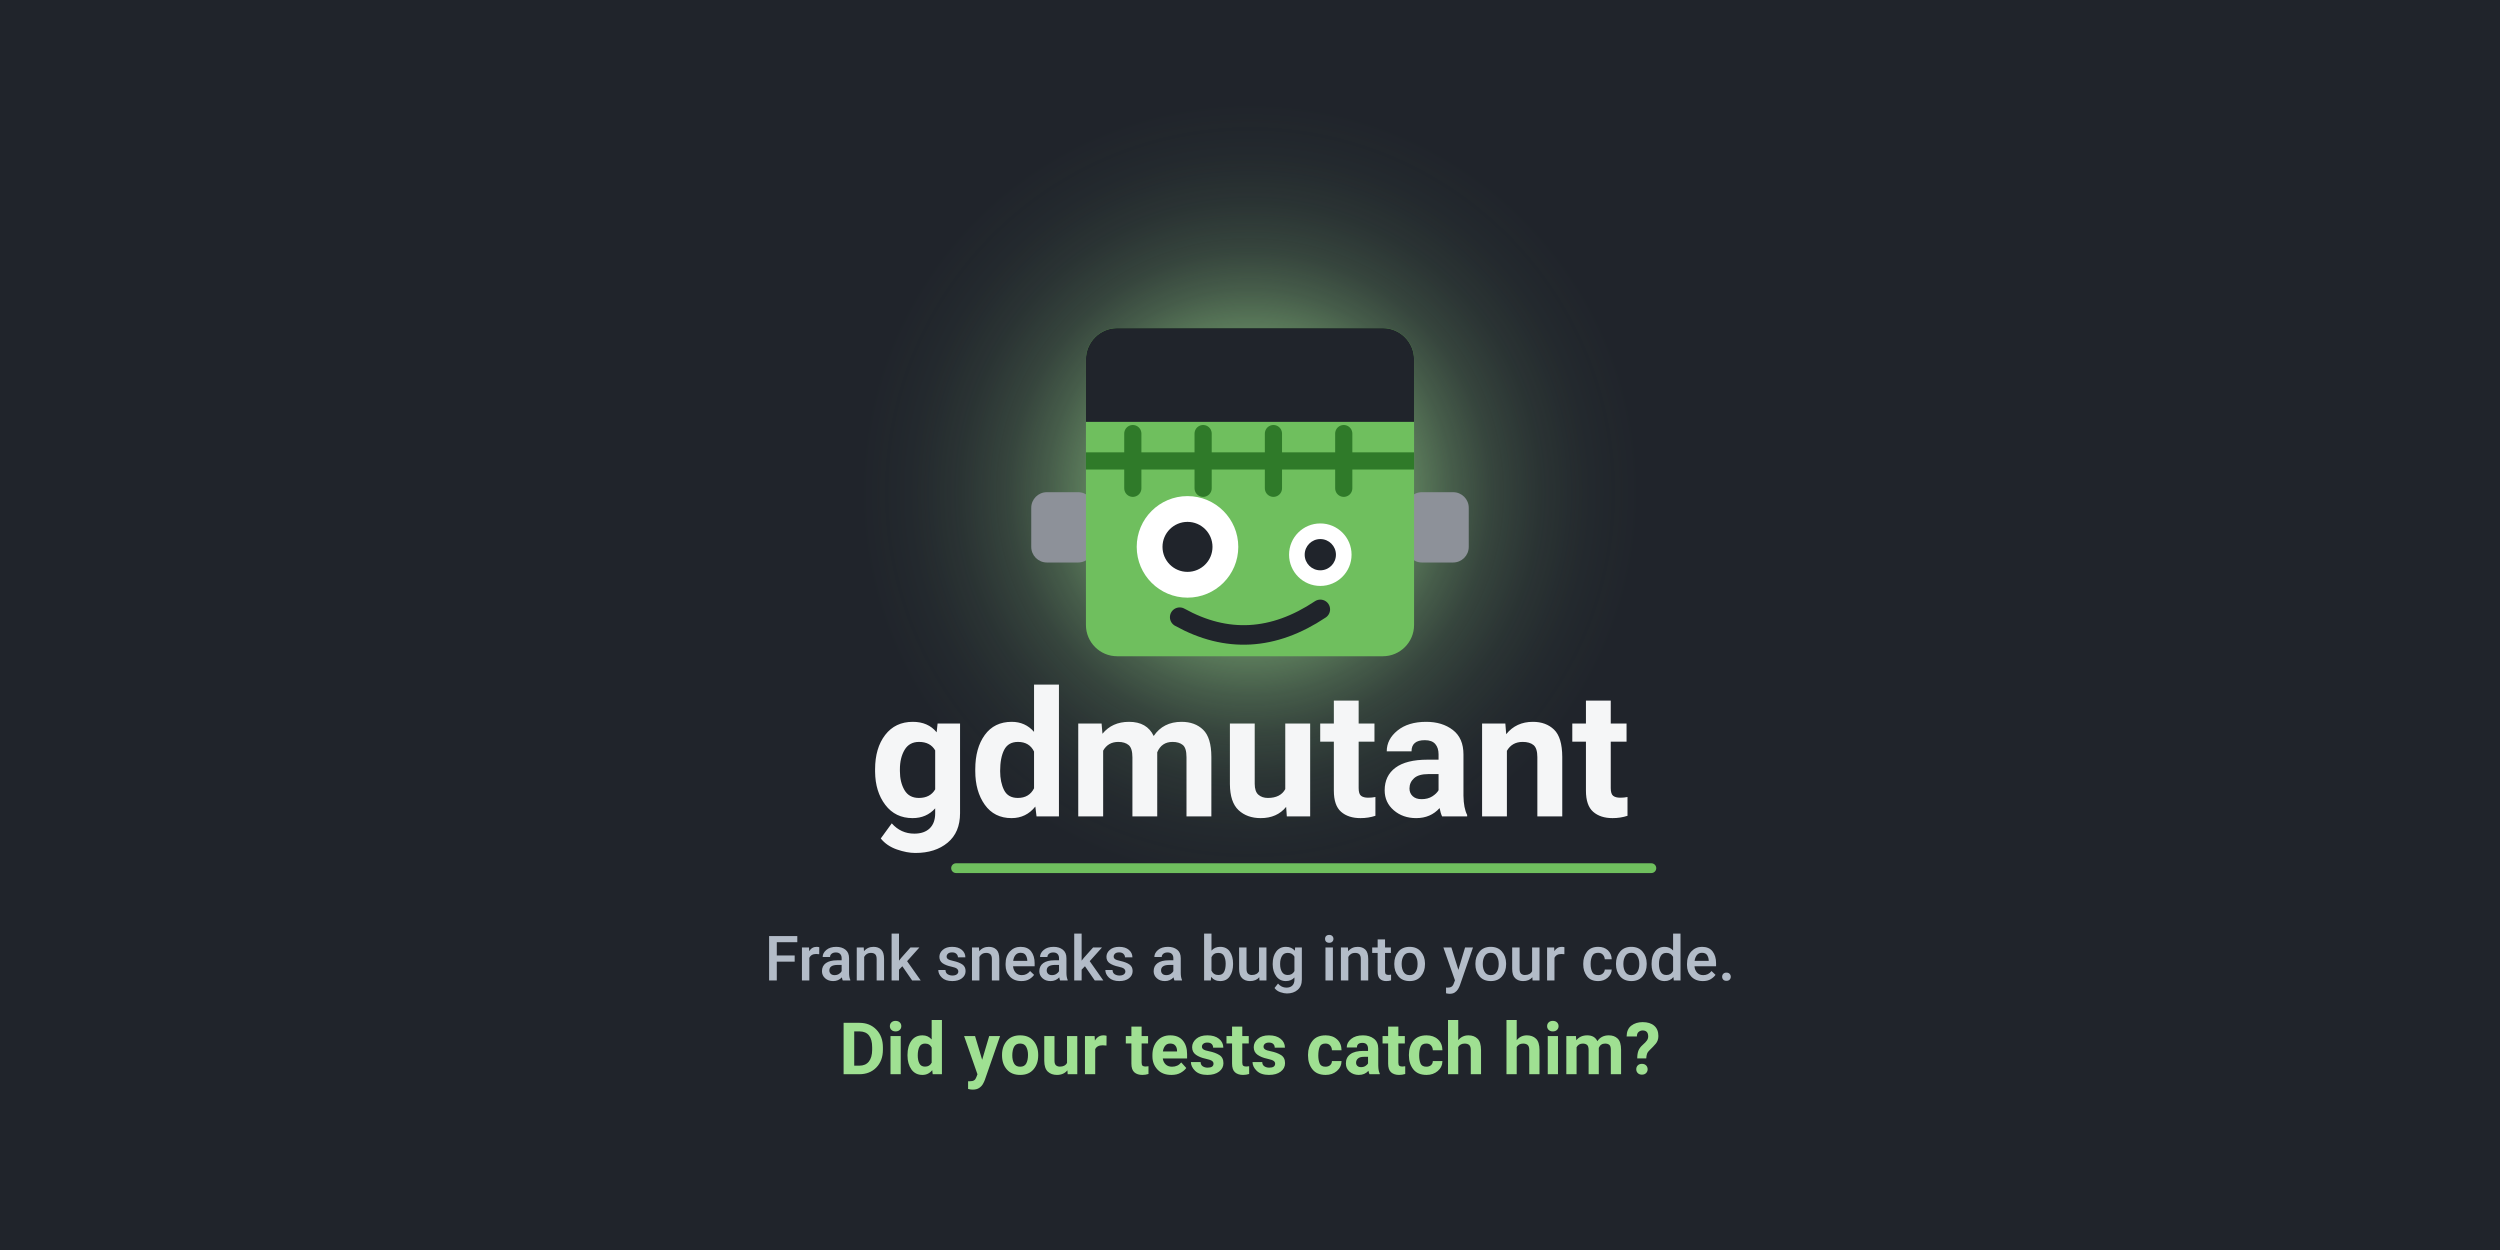
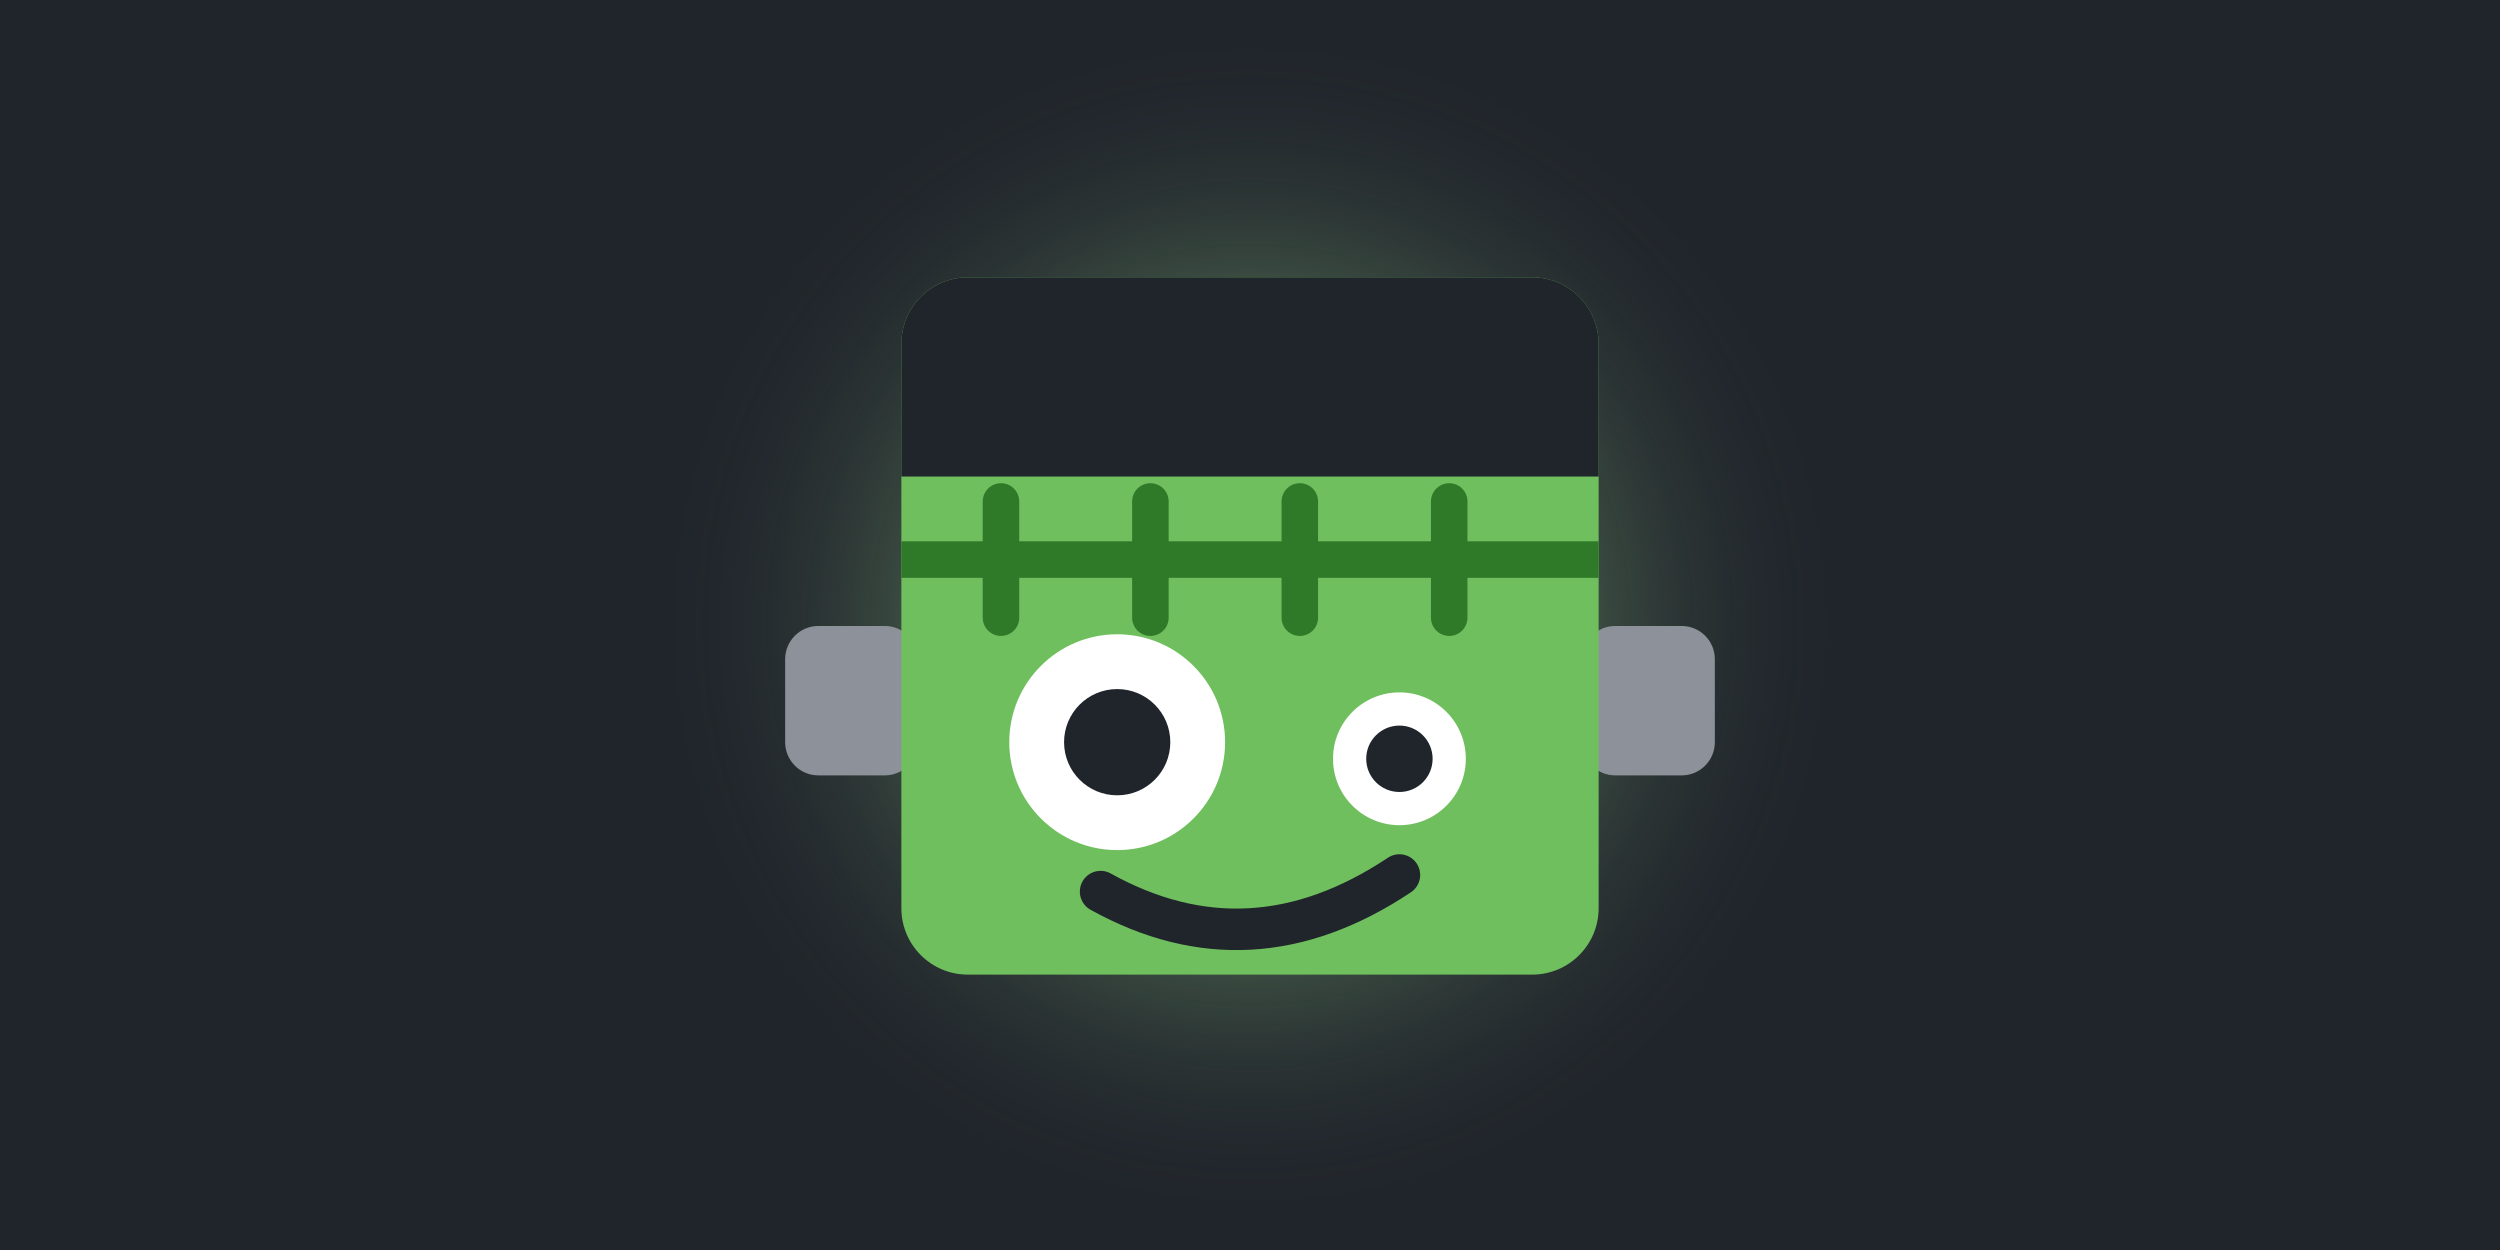
- <svg xmlns="http://www.w3.org/2000/svg" viewBox="0 0 1280 640" width="1280" height="640" role="img" aria-label="gdmutant — Frank sneaks a bug into your code. Did your tests catch him?">
+ <svg xmlns="http://www.w3.org/2000/svg" viewBox="0 0 1280 640" width="1280" height="640" role="img" aria-label="gdmutant: Frank the Mutant, the project mascot">
  <rect x="0" y="0" width="1280" height="640" fill="#20242b" />
  <defs>
    <radialGradient id="frankGlow" cx="0.5" cy="0.5" r="0.5">
      <stop offset="0%" stop-color="#9fe092" stop-opacity="0.46" />
      <stop offset="42%" stop-color="#9fe092" stop-opacity="0.46" />
      <stop offset="52%" stop-color="#9fe092" stop-opacity="0.3" />
      <stop offset="62%" stop-color="#9fe092" stop-opacity="0.175" />
      <stop offset="74%" stop-color="#9fe092" stop-opacity="0.085" />
      <stop offset="86%" stop-color="#9fe092" stop-opacity="0.03" />
      <stop offset="100%" stop-color="#9fe092" stop-opacity="0" />
    </radialGradient>
  </defs>
-   <ellipse cx="640" cy="252" rx="200" ry="200" fill="url(#frankGlow)" />
-   <g transform="translate(512,120) scale(4.0)">
+   <ellipse cx="640" cy="320" rx="300" ry="300" fill="url(#frankGlow)" />
+   <g transform="translate(368,40) scale(8.5)">
    <rect x="4" y="33" width="8" height="9" rx="2" fill="#8d9199" />
    <rect x="52" y="33" width="8" height="9" rx="2" fill="#8d9199" />
    <rect x="11" y="12" width="42" height="42" rx="4" fill="#6fbf5e" />
    <path d="M11 16 a4 4 0 0 1 4-4 h34 a4 4 0 0 1 4 4 v8 H11 Z" fill="#20242b" />
    <path d="M11 29 H53" stroke="#2f7a29" stroke-width="2.2" fill="none" />
    <path d="M17 25.5 v7 M26 25.5 v7 M35 25.5 v7 M44 25.5 v7" stroke="#2f7a29" stroke-width="2.2" stroke-linecap="round" />
    <circle cx="24" cy="40" r="6.5" fill="#ffffff" />
    <circle cx="24" cy="40" r="3.2" fill="#20242b" />
    <circle cx="41" cy="41" r="4" fill="#ffffff" />
    <circle cx="41" cy="41" r="2" fill="#20242b" />
    <path d="M23 49 q9 5 18 -1" stroke="#20242b" stroke-width="2.5" stroke-linecap="round" fill="none" />
  </g>
-   <g font-family="system-ui, -apple-system, 'Segoe UI', Roboto, Helvetica, Arial, sans-serif" text-anchor="middle">
-     <text x="640" y="418" font-size="90" font-weight="700" fill="#f5f6f7">gdmutant</text>
-     <rect x="487" y="442" width="361" height="5" rx="2.5" fill="#6fbf5e" />
-     <text x="640" y="502" font-size="32" font-weight="500" fill="#b3bcc8">Frank sneaks a bug into your code.</text>
-     <text x="640" y="550" font-size="37" font-weight="700" fill="#9fe092">Did your tests catch him?</text>
-   </g>
</svg>
